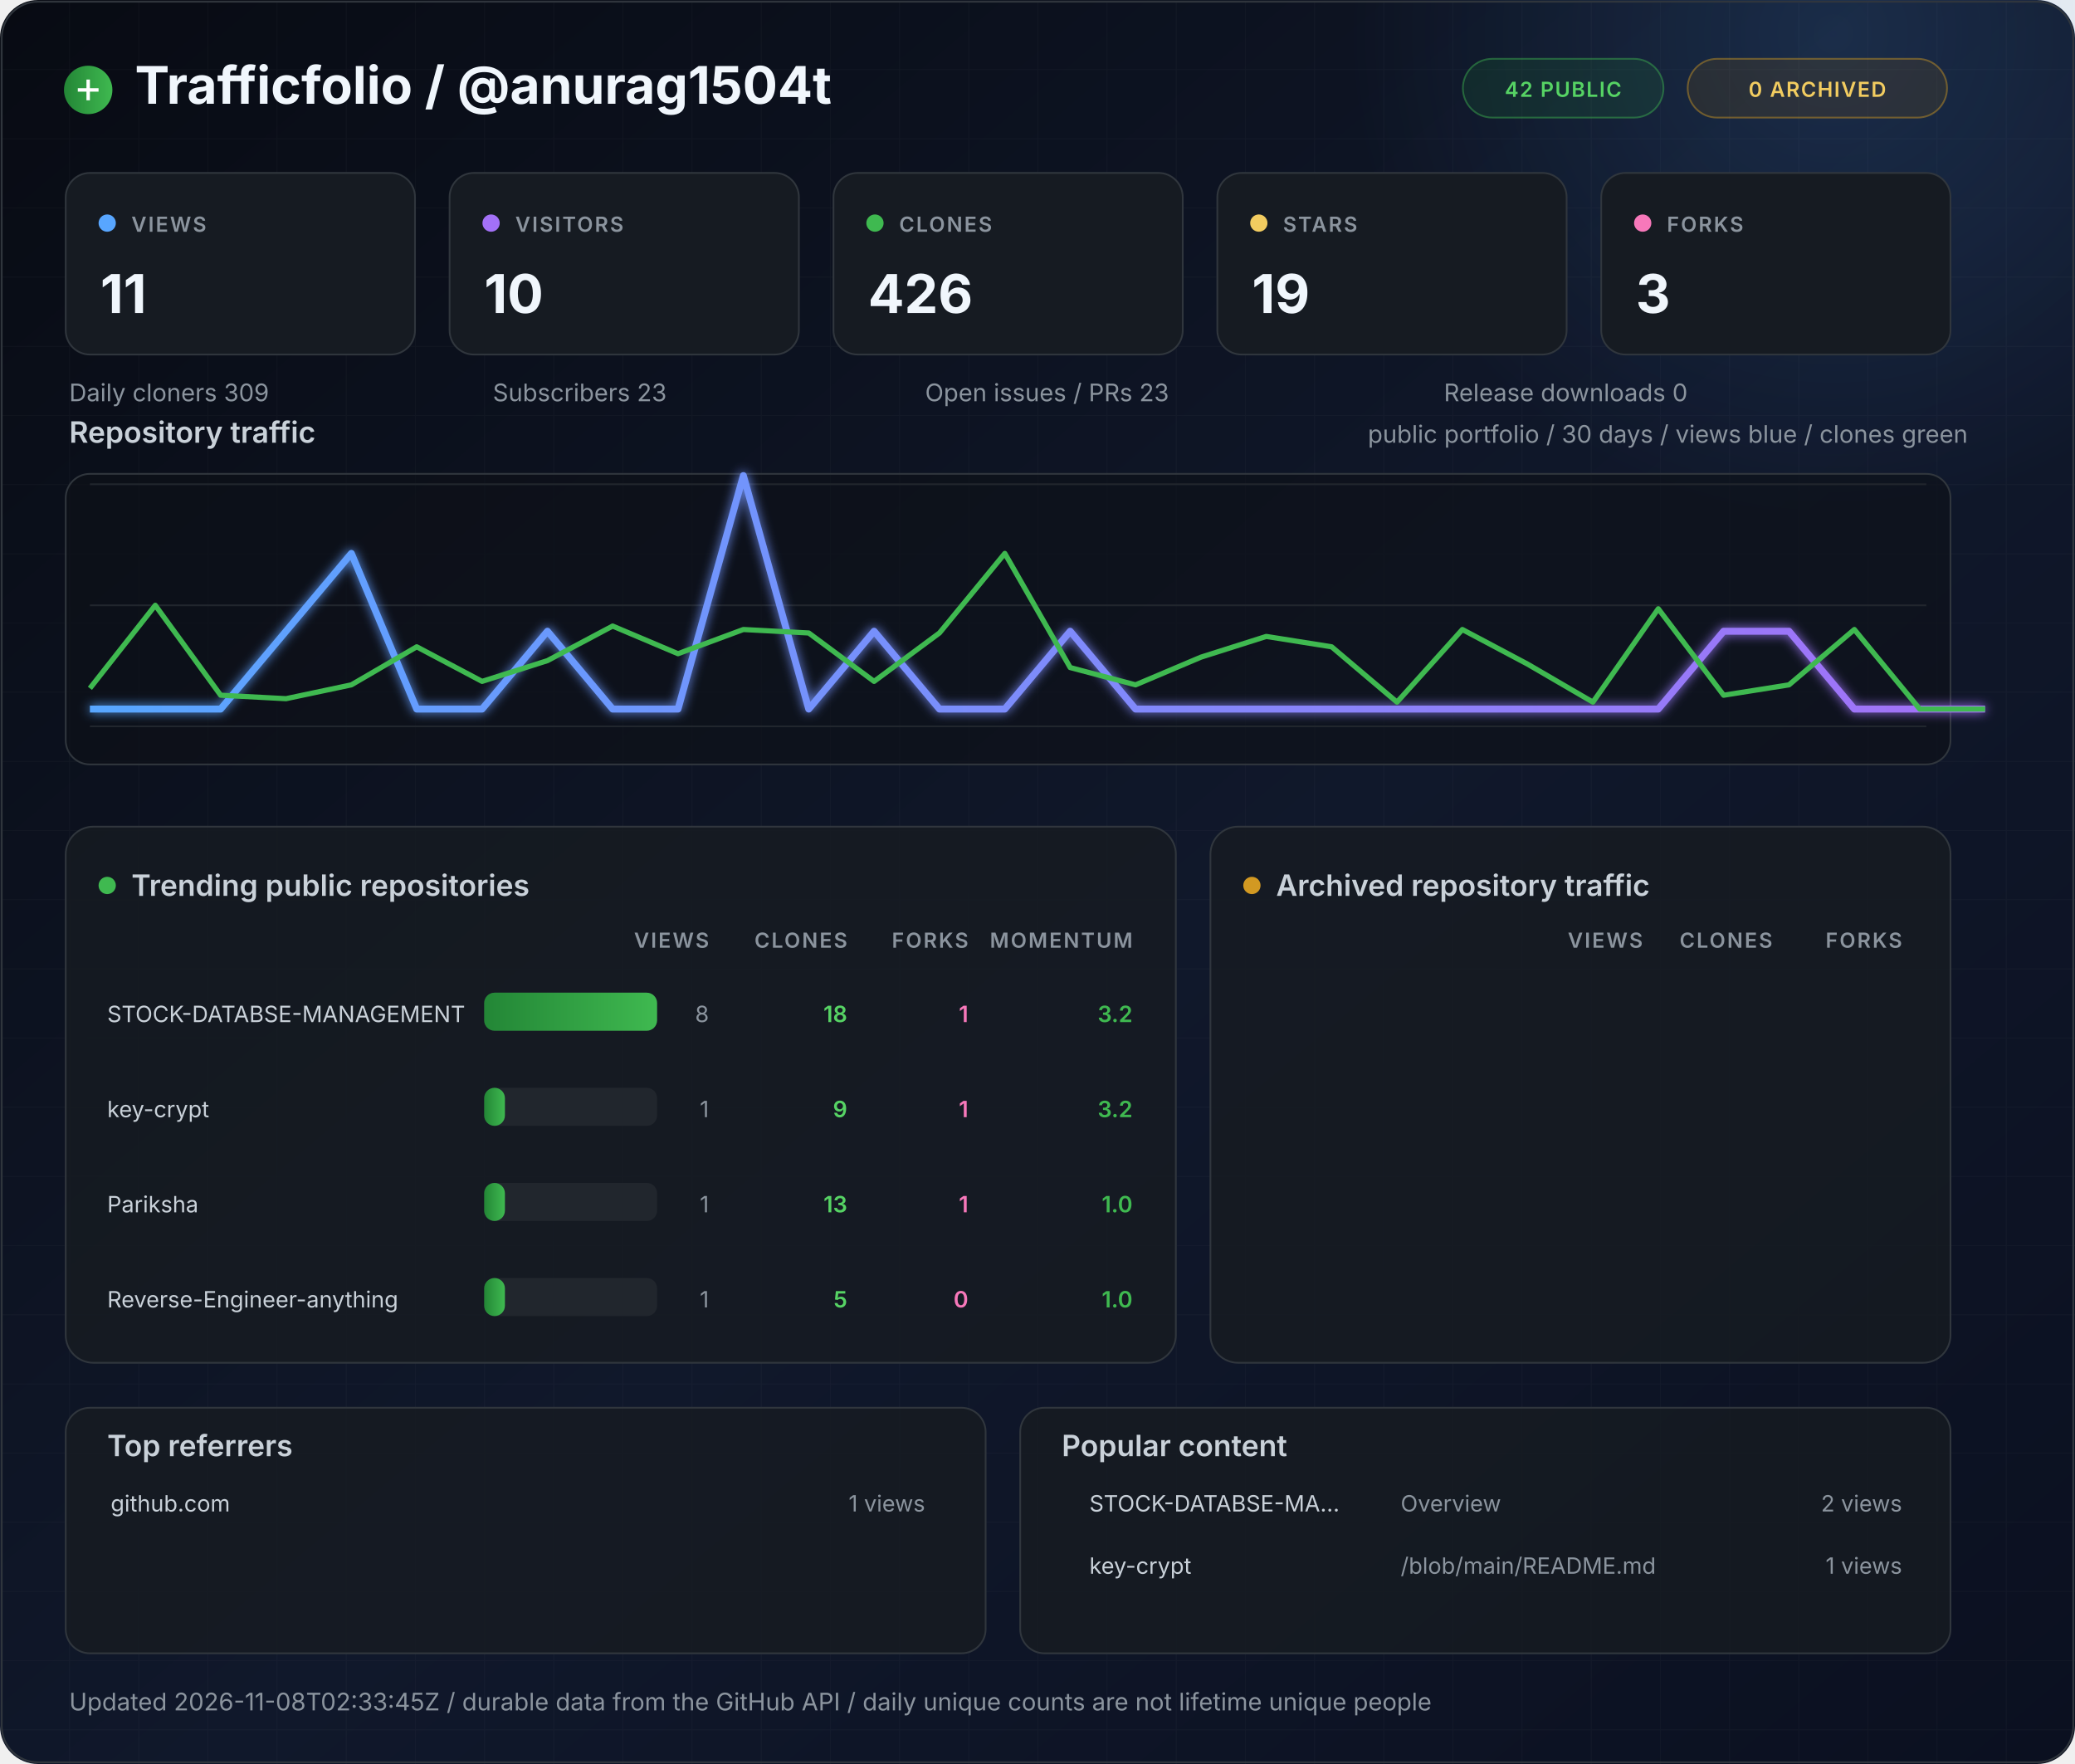
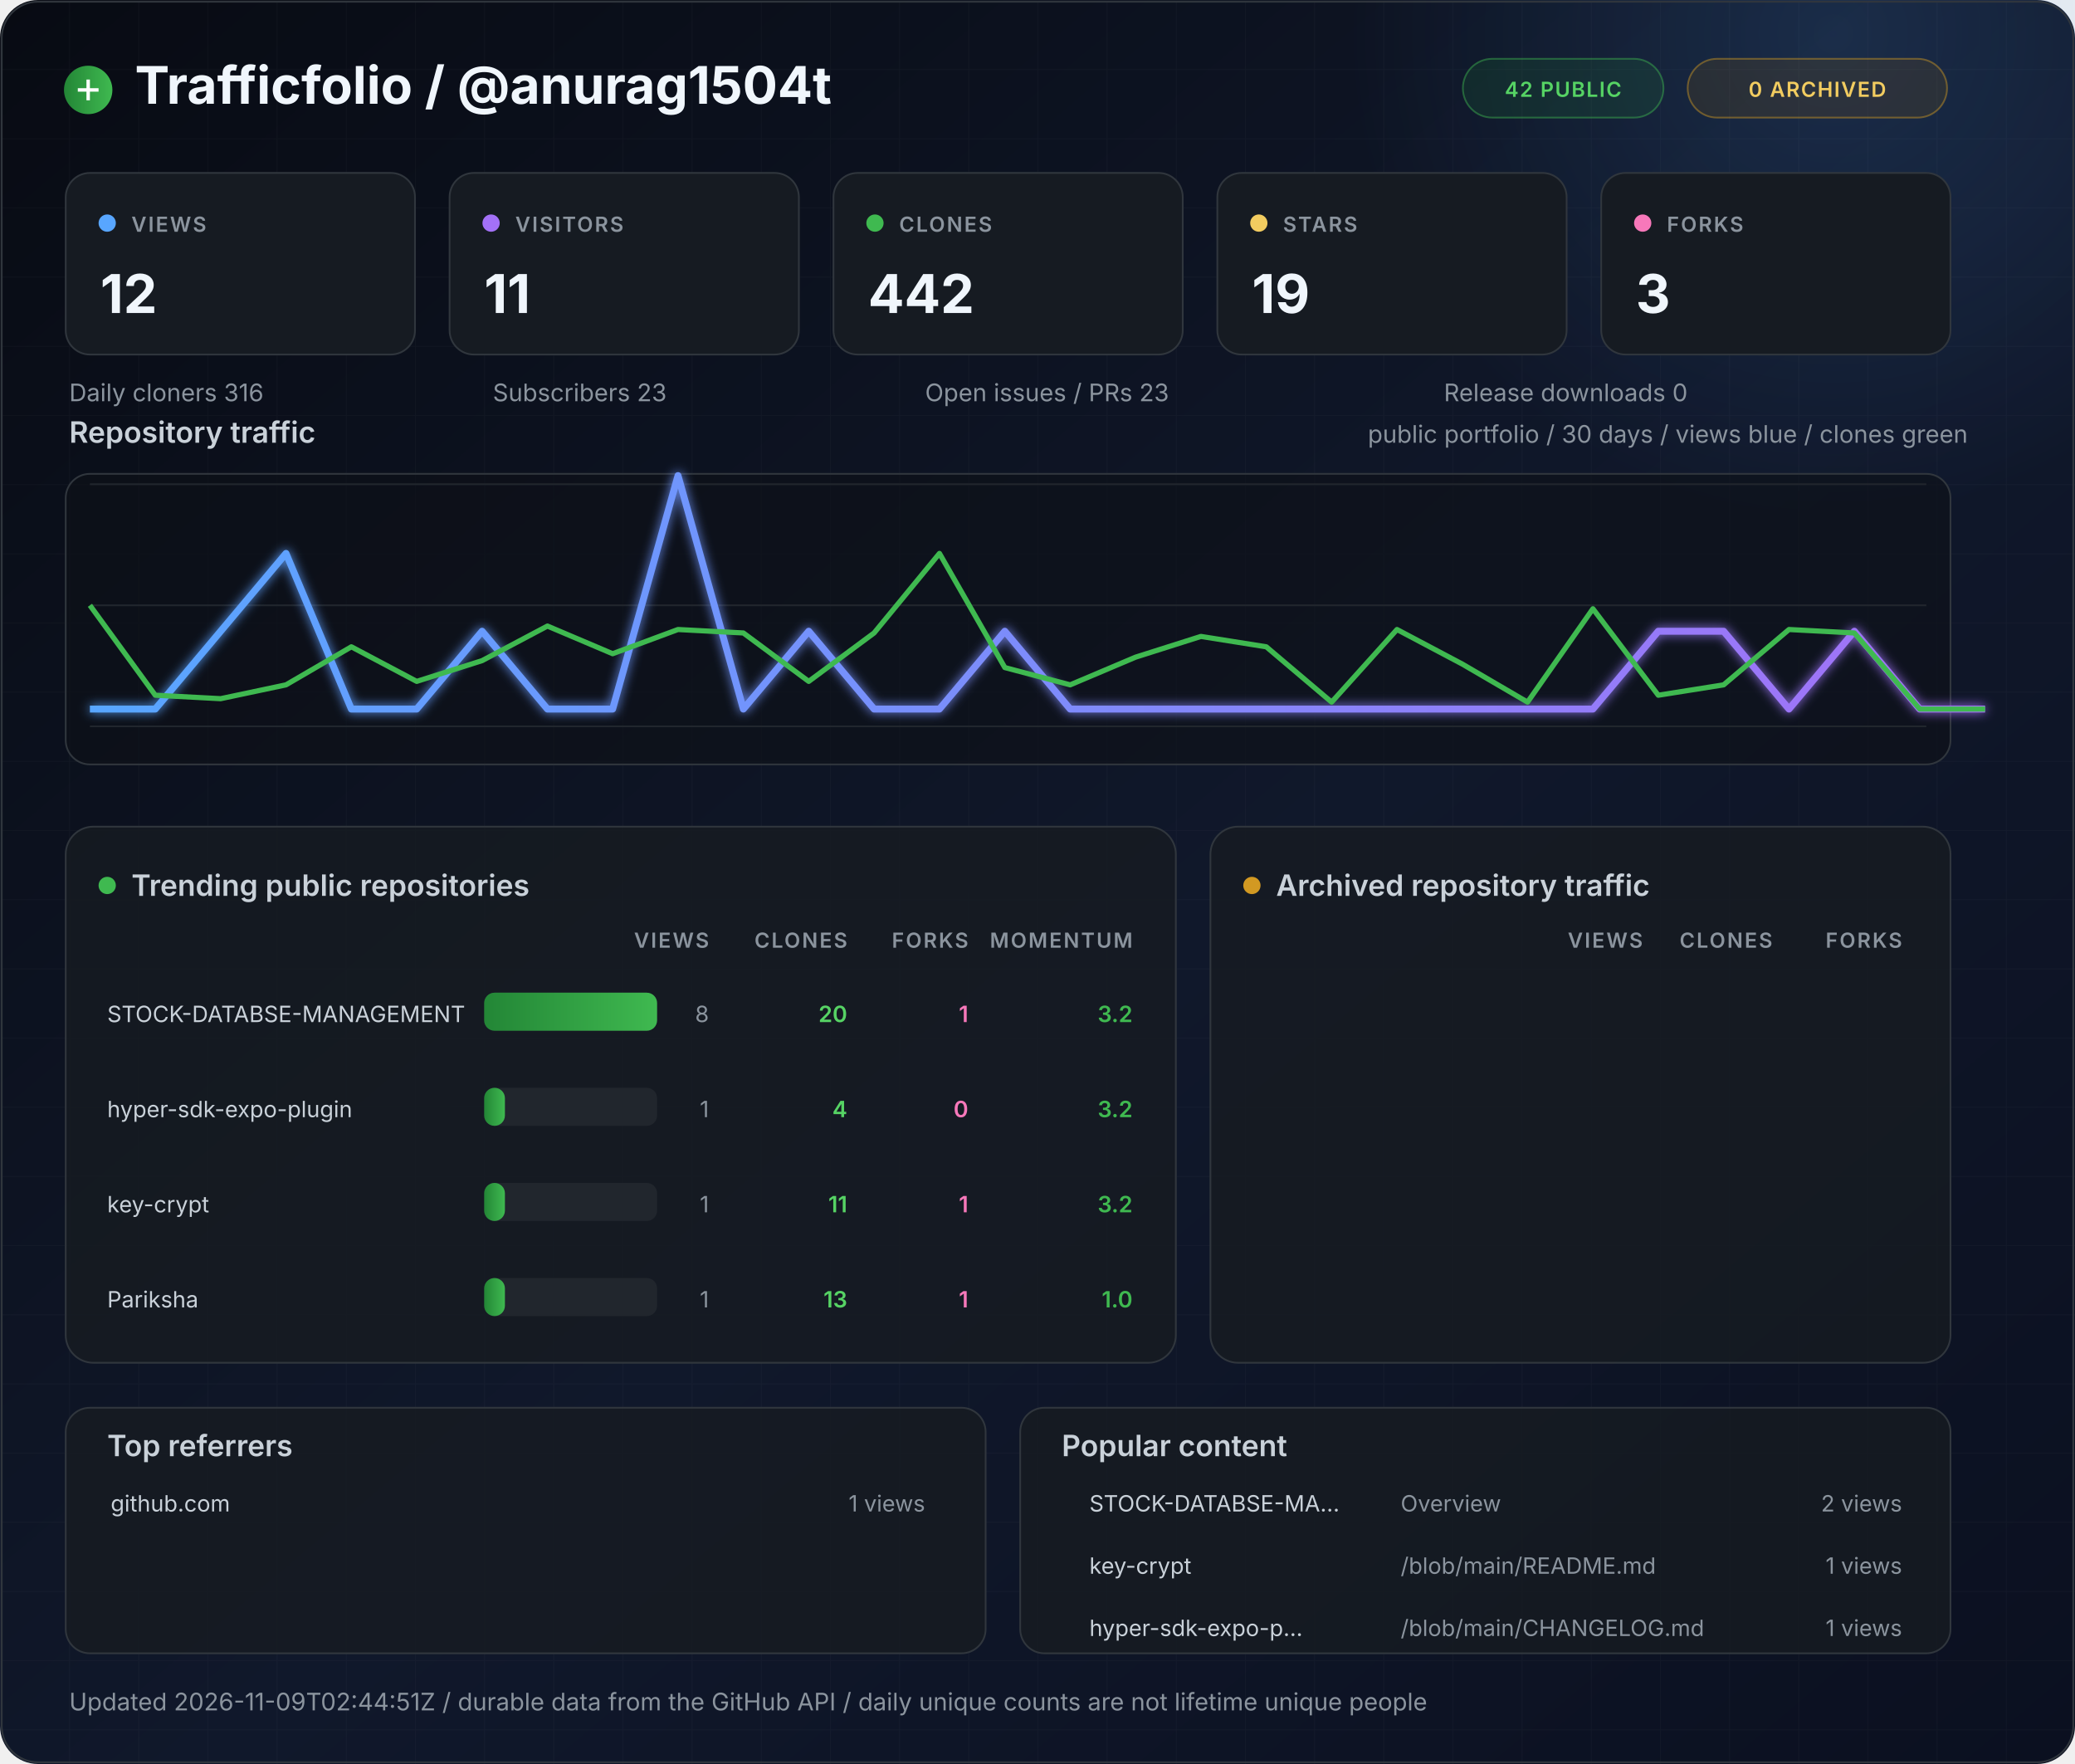
<svg xmlns="http://www.w3.org/2000/svg" width="1200" height="1020" viewBox="0 0 1200 1020" role="img" aria-label="Trafficfolio GitHub analytics dashboard for anurag1504t">
  <defs>
    <linearGradient id="bg" x1="0" y1="0" x2="1" y2="1">
      <stop stop-color="#080b13" />
      <stop offset=".55" stop-color="#10182b" />
      <stop offset="1" stop-color="#0b1020" />
    </linearGradient>
    <linearGradient id="line" x1="0" y1="0" x2="1" y2="0">
      <stop stop-color="#58a6ff" />
      <stop offset="1" stop-color="#a371f7" />
    </linearGradient>
    <linearGradient id="bar" x1="0" y1="0" x2="1" y2="0">
      <stop stop-color="#238636" />
      <stop offset="1" stop-color="#3fb950" />
    </linearGradient>
    <linearGradient id="archiveBar" x1="0" y1="0" x2="1" y2="0">
      <stop stop-color="#9e6a03" />
      <stop offset="1" stop-color="#f2cc60" />
    </linearGradient>
    <radialGradient id="ambient">
      <stop stop-color="#58a6ff" stop-opacity=".16" />
      <stop offset="1" stop-color="#58a6ff" stop-opacity="0" />
    </radialGradient>
    <pattern id="grid" width="40" height="40" patternUnits="userSpaceOnUse">
      <path d="M40 0H0V40" fill="none" stroke="#ffffff" stroke-opacity=".025" />
    </pattern>
    <filter id="glow">
      <feGaussianBlur stdDeviation="3" result="b" />
      <feMerge>
        <feMergeNode in="b" />
        <feMergeNode in="SourceGraphic" />
      </feMerge>
    </filter>
    <style>
    .title{font:750 30px -apple-system,BlinkMacSystemFont,"Segoe UI",sans-serif;fill:#f0f6fc}
    .subtitle{font:14px -apple-system,BlinkMacSystemFont,"Segoe UI",sans-serif;fill:#8b949e}
    .label{font:600 12px -apple-system,BlinkMacSystemFont,"Segoe UI",sans-serif;fill:#8b949e;letter-spacing:1px}
    .metric{font:700 31px -apple-system,BlinkMacSystemFont,"Segoe UI",sans-serif;fill:#f0f6fc}
    .section{font:600 17px -apple-system,BlinkMacSystemFont,"Segoe UI",sans-serif;fill:#c9d1d9}
    .repo,.value,.trend,.archive,.clone,.fork{font:13px -apple-system,BlinkMacSystemFont,"Segoe UI",sans-serif;fill:#c9d1d9}
    .value{fill:#8b949e} .trend{fill:#3fb950;font-weight:600} .archive{fill:#d29922}
    .clone{fill:#56d364;font-weight:600} .fork{fill:#f778ba;font-weight:600}
    .pill{font:600 12px -apple-system,BlinkMacSystemFont,"Segoe UI",sans-serif;letter-spacing:.7px}
  </style>
  </defs>
  <rect width="1200" height="1020" rx="22" fill="url(#bg)" />
  <rect width="1200" height="1020" rx="22" fill="url(#grid)" />
  <circle cx="1060" cy="20" r="280" fill="url(#ambient)" />
  <rect x="1" y="1" width="1198" height="1018" rx="21" fill="none" stroke="#30363d" />
  <circle cx="51" cy="52" r="14" fill="url(#bar)" />
  <path d="M45 52h12M51 46v12" stroke="#fff" stroke-width="2" />
  <text x="78" y="60" class="title">Trafficfolio / @anurag1504t</text>
  <rect x="846" y="34" width="116" height="34" rx="17" fill="#238636" fill-opacity=".16" stroke="#3fb950" stroke-opacity=".45" />
  <text x="904" y="56" text-anchor="middle" class="pill" fill="#56d364">42 PUBLIC</text>
  <rect x="976" y="34" width="150" height="34" rx="17" fill="#9e6a03" fill-opacity=".14" stroke="#d29922" stroke-opacity=".45" />
  <text x="1051" y="56" text-anchor="middle" class="pill" fill="#f2cc60">0 ARCHIVED</text>
  <rect x="38" y="100" width="202" height="105" rx="14" fill="#161b22" stroke="#30363d" />
  <circle cx="62" cy="129" r="5" fill="#58a6ff" />
  <text x="76" y="134" class="label">VIEWS</text>
-   <text x="58" y="181" class="metric">11</text>
+   <text x="58" y="181" class="metric">12</text>
  <rect x="260" y="100" width="202" height="105" rx="14" fill="#161b22" stroke="#30363d" />
  <circle cx="284" cy="129" r="5" fill="#a371f7" />
  <text x="298" y="134" class="label">VISITORS</text>
-   <text x="280" y="181" class="metric">10</text>
+   <text x="280" y="181" class="metric">11</text>
  <rect x="482" y="100" width="202" height="105" rx="14" fill="#161b22" stroke="#30363d" />
  <circle cx="506" cy="129" r="5" fill="#3fb950" />
  <text x="520" y="134" class="label">CLONES</text>
-   <text x="502" y="181" class="metric">426</text>
+   <text x="502" y="181" class="metric">442</text>
  <rect x="704" y="100" width="202" height="105" rx="14" fill="#161b22" stroke="#30363d" />
  <circle cx="728" cy="129" r="5" fill="#f2cc60" />
  <text x="742" y="134" class="label">STARS</text>
  <text x="724" y="181" class="metric">19</text>
  <rect x="926" y="100" width="202" height="105" rx="14" fill="#161b22" stroke="#30363d" />
  <circle cx="950" cy="129" r="5" fill="#f778ba" />
  <text x="964" y="134" class="label">FORKS</text>
  <text x="946" y="181" class="metric">3</text>
-   <text x="40" y="232" class="subtitle">Daily cloners 309</text>
+   <text x="40" y="232" class="subtitle">Daily cloners 316</text>
  <text x="285" y="232" class="subtitle">Subscribers 23</text>
  <text x="535" y="232" class="subtitle">Open issues / PRs 23</text>
  <text x="835" y="232" class="subtitle">Release downloads 0</text>
  <text x="40" y="256" class="section">Repository traffic</text>
  <text x="1138" y="256" text-anchor="end" class="subtitle">public portfolio / 30 days / views blue / clones green</text>
  <rect x="38" y="274" width="1090" height="168" rx="14" fill="#0d1117" fill-opacity=".62" stroke="#30363d" />
  <line x1="52" y1="420" x2="1114" y2="420" stroke="#21262d" />
  <line x1="52" y1="350" x2="1114" y2="350" stroke="#21262d" />
  <line x1="52" y1="280" x2="1114" y2="280" stroke="#21262d" />
-   <polyline points="52.0,410.0 89.8,410.0 127.6,410.0 165.4,365.0 203.2,320.0 241.0,410.0 278.8,410.0 316.6,365.0 354.3,410.0 392.1,410.0 429.9,275.0 467.7,410.0 505.5,365.0 543.3,410.0 581.1,410.0 618.9,365.0 656.7,410.0 694.5,410.0 732.3,410.0 770.1,410.0 807.9,410.0 845.7,410.0 883.4,410.0 921.2,410.0 959.0,410.0 996.8,365.0 1034.6,365.0 1072.4,410.0 1110.2,410.0 1148.0,410.0" fill="none" stroke="url(#line)" stroke-width="4" stroke-linejoin="round" filter="url(#glow)" />
-   <polyline points="52.0,398.0 89.8,350.0 127.6,402.0 165.4,404.0 203.2,396.0 241.0,374.0 278.8,394.0 316.6,382.0 354.3,362.0 392.1,378.0 429.9,364.0 467.7,366.0 505.5,394.0 543.3,366.0 581.1,320.0 618.9,386.0 656.7,396.0 694.5,380.0 732.3,368.0 770.1,374.0 807.9,406.0 845.7,364.0 883.4,384.0 921.2,406.0 959.0,352.0 996.8,402.0 1034.6,396.0 1072.4,364.0 1110.2,410.0 1148.0,410.0" fill="none" stroke="#3fb950" stroke-width="3" stroke-linejoin="round" />
+   <polyline points="52.0,410.0 89.8,410.0 127.6,365.0 165.4,320.0 203.2,410.0 241.0,410.0 278.8,365.0 316.6,410.0 354.3,410.0 392.1,275.0 429.9,410.0 467.7,365.0 505.5,410.0 543.3,410.0 581.1,365.0 618.9,410.0 656.7,410.0 694.5,410.0 732.3,410.0 770.1,410.0 807.9,410.0 845.7,410.0 883.4,410.0 921.2,410.0 959.0,365.0 996.8,365.0 1034.6,410.0 1072.4,365.0 1110.2,410.0 1148.0,410.0" fill="none" stroke="url(#line)" stroke-width="4" stroke-linejoin="round" filter="url(#glow)" />
+   <polyline points="52.0,350.0 89.8,402.0 127.6,404.0 165.4,396.0 203.2,374.0 241.0,394.0 278.8,382.0 316.6,362.0 354.3,378.0 392.1,364.0 429.9,366.0 467.7,394.0 505.5,366.0 543.3,320.0 581.1,386.0 618.9,396.0 656.7,380.0 694.5,368.0 732.3,374.0 770.1,406.0 807.9,364.0 845.7,384.0 883.4,406.0 921.2,352.0 959.0,402.0 996.8,396.0 1034.6,364.0 1072.4,366.0 1110.2,410.0 1148.0,410.0" fill="none" stroke="#3fb950" stroke-width="3" stroke-linejoin="round" />
  <rect x="38" y="478" width="642" height="310" rx="16" fill="#161b22" fill-opacity=".82" stroke="#30363d" />
  <circle cx="62" cy="512" r="5" fill="#3fb950" />
  <text x="76" y="518" class="section">Trending public repositories</text>
  <text x="410" y="548" text-anchor="end" class="label">VIEWS</text>
  <text x="490" y="548" text-anchor="end" class="label">CLONES</text>
  <text x="560" y="548" text-anchor="end" class="label">FORKS</text>
  <text x="655" y="548" text-anchor="end" class="label">MOMENTUM</text>
  <text x="62" y="591" class="repo">STOCK-DATABSE-MANAGEMENT</text>
  <rect x="280" y="574" width="100" height="22" rx="6" fill="#21262d" />
  <rect x="280" y="574" width="100" height="22" rx="6" fill="url(#bar)" />
  <text x="410" y="591" text-anchor="end" class="value">8</text>
-   <text x="490" y="591" text-anchor="end" class="clone">18</text>
+   <text x="490" y="591" text-anchor="end" class="clone">20</text>
  <text x="560" y="591" text-anchor="end" class="fork">1</text>
  <text x="655" y="591" text-anchor="end" class="trend">3.2</text>
-   <text x="62" y="646" class="repo">key-crypt</text>
+   <text x="62" y="646" class="repo">hyper-sdk-expo-plugin</text>
  <rect x="280" y="629" width="100" height="22" rx="6" fill="#21262d" />
  <rect x="280" y="629" width="12" height="22" rx="6" fill="url(#bar)" />
  <text x="410" y="646" text-anchor="end" class="value">1</text>
-   <text x="490" y="646" text-anchor="end" class="clone">9</text>
-   <text x="560" y="646" text-anchor="end" class="fork">1</text>
+   <text x="490" y="646" text-anchor="end" class="clone">4</text>
+   <text x="560" y="646" text-anchor="end" class="fork">0</text>
  <text x="655" y="646" text-anchor="end" class="trend">3.2</text>
-   <text x="62" y="701" class="repo">Pariksha</text>
+   <text x="62" y="701" class="repo">key-crypt</text>
  <rect x="280" y="684" width="100" height="22" rx="6" fill="#21262d" />
  <rect x="280" y="684" width="12" height="22" rx="6" fill="url(#bar)" />
  <text x="410" y="701" text-anchor="end" class="value">1</text>
-   <text x="490" y="701" text-anchor="end" class="clone">13</text>
+   <text x="490" y="701" text-anchor="end" class="clone">11</text>
  <text x="560" y="701" text-anchor="end" class="fork">1</text>
-   <text x="655" y="701" text-anchor="end" class="trend">1.0</text>
-   <text x="62" y="756" class="repo">Reverse-Engineer-anything</text>
+   <text x="655" y="701" text-anchor="end" class="trend">3.2</text>
+   <text x="62" y="756" class="repo">Pariksha</text>
  <rect x="280" y="739" width="100" height="22" rx="6" fill="#21262d" />
  <rect x="280" y="739" width="12" height="22" rx="6" fill="url(#bar)" />
  <text x="410" y="756" text-anchor="end" class="value">1</text>
-   <text x="490" y="756" text-anchor="end" class="clone">5</text>
-   <text x="560" y="756" text-anchor="end" class="fork">0</text>
+   <text x="490" y="756" text-anchor="end" class="clone">13</text>
+   <text x="560" y="756" text-anchor="end" class="fork">1</text>
  <text x="655" y="756" text-anchor="end" class="trend">1.0</text>
  <rect x="700" y="478" width="428" height="310" rx="16" fill="#161b22" fill-opacity=".82" stroke="#30363d" />
  <circle cx="724" cy="512" r="5" fill="#d29922" />
  <text x="738" y="518" class="section">Archived repository traffic</text>
  <text x="950" y="548" text-anchor="end" class="label">VIEWS</text>
  <text x="1025" y="548" text-anchor="end" class="label">CLONES</text>
  <text x="1100" y="548" text-anchor="end" class="label">FORKS</text>
  <rect x="38" y="814" width="532" height="142" rx="14" fill="#161b22" fill-opacity=".82" stroke="#30363d" />
  <text x="62" y="842" class="section">Top referrers</text>
  <text x="64" y="874" class="repo">github.com</text>
  <text x="535" y="874" text-anchor="end" class="value">1 views</text>
  <rect x="590" y="814" width="538" height="142" rx="14" fill="#161b22" fill-opacity=".82" stroke="#30363d" />
  <text x="614" y="842" class="section">Popular content</text>
  <text x="630" y="874" class="repo">STOCK-DATABSE-MA...</text>
  <text x="810" y="874" class="value">Overview</text>
  <text x="1100" y="874" text-anchor="end" class="value">2 views</text>
  <text x="630" y="910" class="repo">key-crypt</text>
  <text x="810" y="910" class="value">/blob/main/README.md</text>
  <text x="1100" y="910" text-anchor="end" class="value">1 views</text>
-   <text x="40" y="989" class="subtitle">Updated 2026-11-08T02:33:45Z / durable data from the GitHub API / daily unique counts are not lifetime unique people</text>
+   <text x="630" y="946" class="repo">hyper-sdk-expo-p...</text>
+   <text x="810" y="946" class="value">/blob/main/CHANGELOG.md</text>
+   <text x="1100" y="946" text-anchor="end" class="value">1 views</text>
+   <text x="40" y="989" class="subtitle">Updated 2026-11-09T02:44:51Z / durable data from the GitHub API / daily unique counts are not lifetime unique people</text>
</svg>
